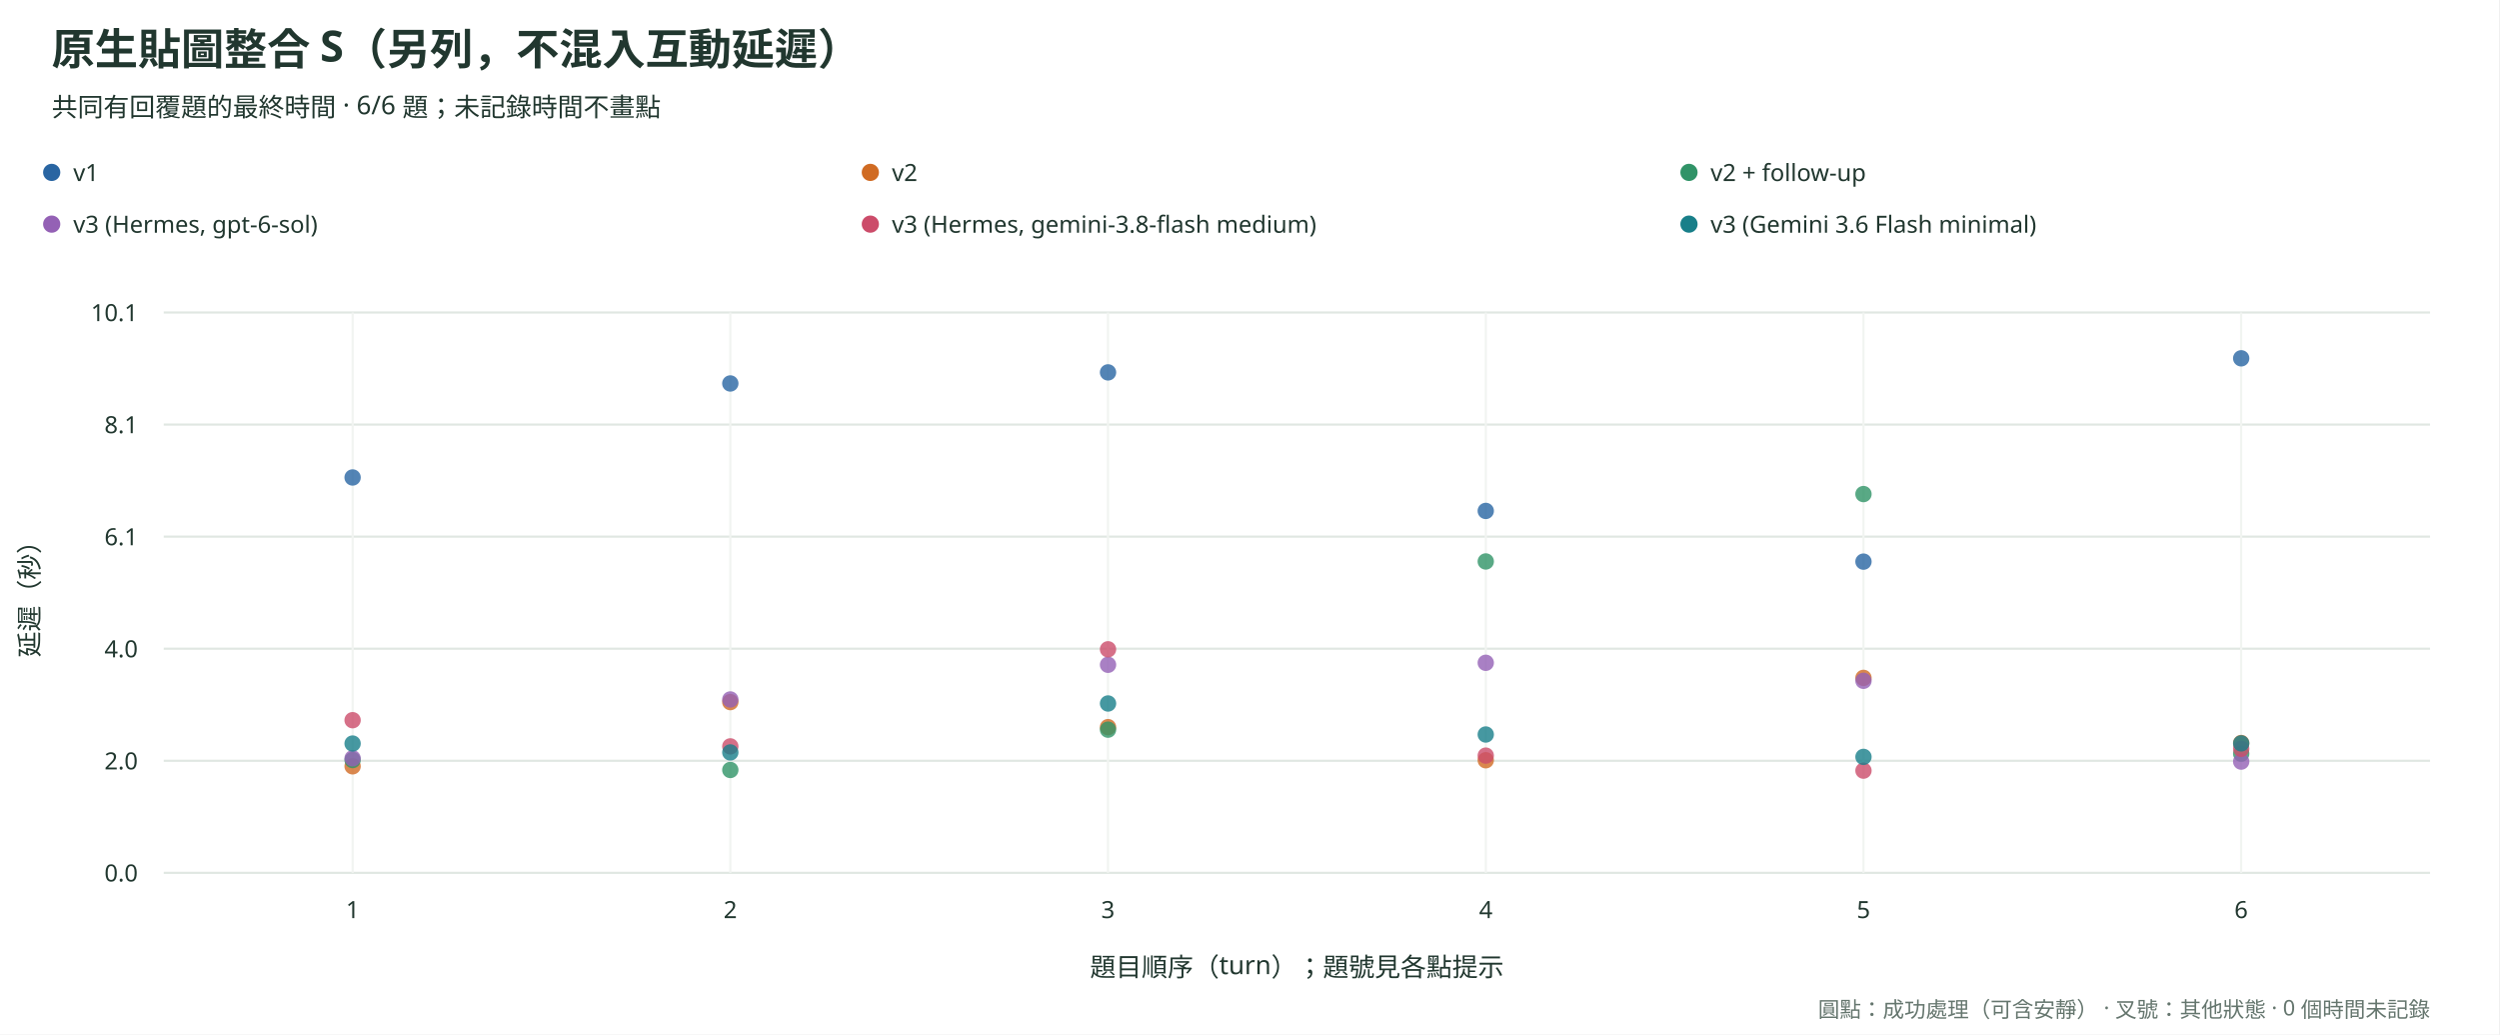
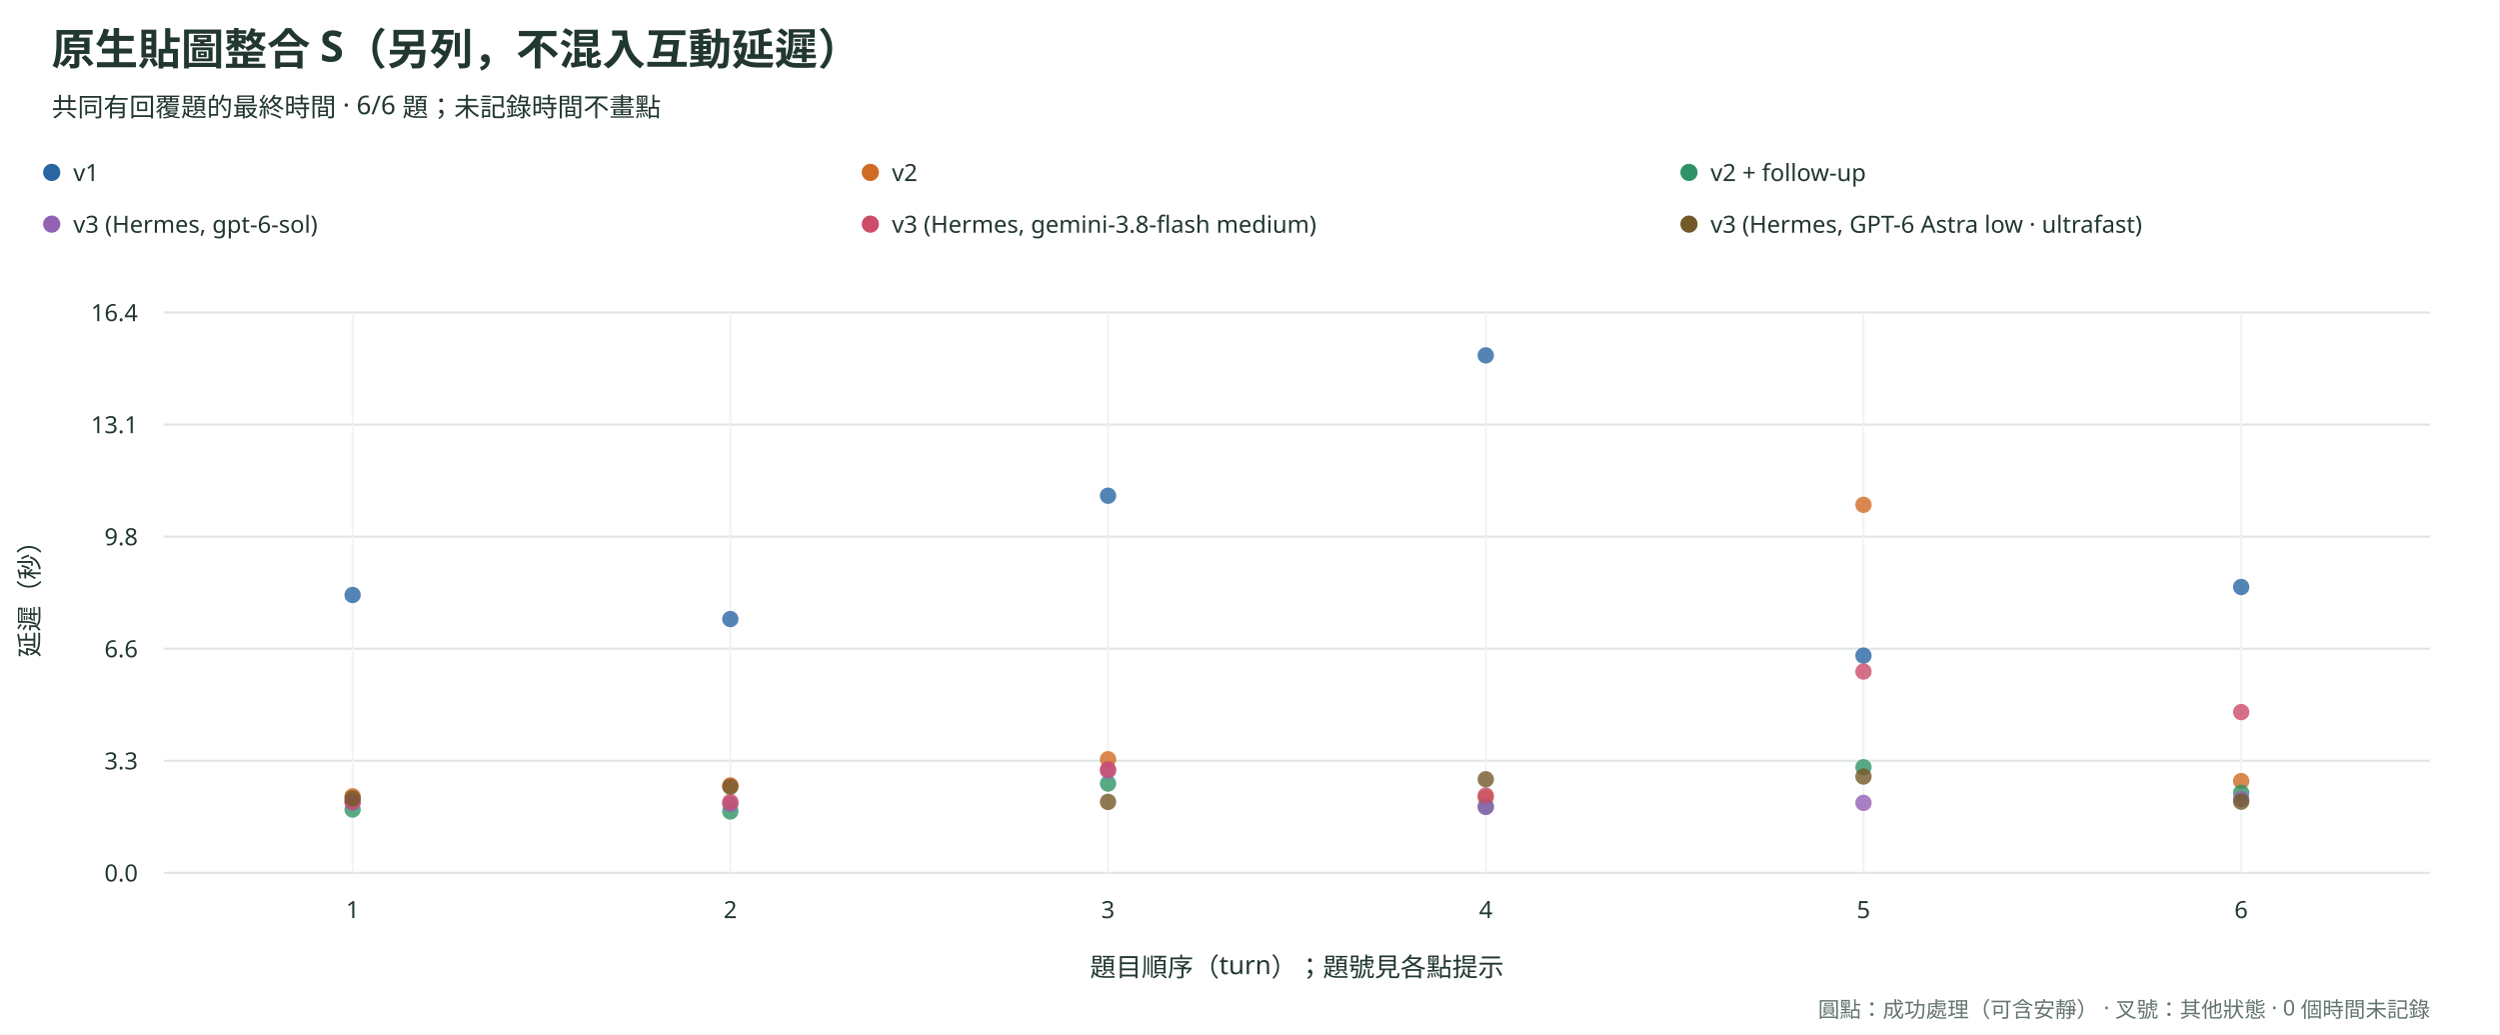
<svg xmlns="http://www.w3.org/2000/svg" viewBox="0 0 1160 480" role="img" aria-labelledby="title desc">
  <rect width="100%" height="100%" fill="#fff" />
  <g font-family="system-ui, sans-serif" fill="#21372f">
    <text x="24" y="30" font-size="20" font-weight="700">原生貼圖整合 S（另列，不混入互動延遲）</text>
    <text x="24" y="54" font-size="12">共同有回覆題的最終時間 · 6/6 題；未記錄時間不畫點</text>
    <circle cx="24" cy="80" r="4" fill="#2965a2" />
    <text x="34" y="84" font-size="11">v1</text>
    <circle cx="404" cy="80" r="4" fill="#d06b23" />
    <text x="414" y="84" font-size="11">v2</text>
    <circle cx="784" cy="80" r="4" fill="#309367" />
    <text x="794" y="84" font-size="11">v2 + follow-up</text>
    <circle cx="24" cy="104" r="4" fill="#9461b5" />
    <text x="34" y="108" font-size="11">v3 (Hermes, gpt-6-sol)</text>
    <circle cx="404" cy="104" r="4" fill="#cc4c6a" />
    <text x="414" y="108" font-size="11">v3 (Hermes, gemini-3.8-flash medium)</text>
-     <circle cx="784" cy="104" r="4" fill="#187f89" />
-     <text x="794" y="108" font-size="11">v3 (Gemini 3.6 Flash minimal)</text>
+     <circle cx="784" cy="104" r="4" fill="#735928" />
+     <text x="794" y="108" font-size="11">v3 (Hermes, GPT-6 Astra low · ultrafast)</text>
    <path d="M76 405.0H1128" stroke="#e0e7e2" />
    <text x="64" y="409.0" text-anchor="end" font-size="11">0.0</text>
    <path d="M76 353.0H1128" stroke="#e0e7e2" />
-     <text x="64" y="357.0" text-anchor="end" font-size="11">2.0</text>
+     <text x="64" y="357.0" text-anchor="end" font-size="11">3.3</text>
    <path d="M76 301.0H1128" stroke="#e0e7e2" />
-     <text x="64" y="305.0" text-anchor="end" font-size="11">4.0</text>
+     <text x="64" y="305.0" text-anchor="end" font-size="11">6.6</text>
    <path d="M76 249.0H1128" stroke="#e0e7e2" />
-     <text x="64" y="253.0" text-anchor="end" font-size="11">6.1</text>
+     <text x="64" y="253.0" text-anchor="end" font-size="11">9.8</text>
    <path d="M76 197.0H1128" stroke="#e0e7e2" />
-     <text x="64" y="201.0" text-anchor="end" font-size="11">8.1</text>
+     <text x="64" y="201.0" text-anchor="end" font-size="11">13.1</text>
    <path d="M76 145.0H1128" stroke="#e0e7e2" />
-     <text x="64" y="149.0" text-anchor="end" font-size="11">10.1</text>
+     <text x="64" y="149.0" text-anchor="end" font-size="11">16.4</text>
    <path d="M163.7 145V405" stroke="#f1f4f1" />
    <text x="163.7" y="426" text-anchor="middle" font-size="11">1</text>
    <path d="M339.0 145V405" stroke="#f1f4f1" />
    <text x="339.0" y="426" text-anchor="middle" font-size="11">2</text>
    <path d="M514.3 145V405" stroke="#f1f4f1" />
    <text x="514.3" y="426" text-anchor="middle" font-size="11">3</text>
    <path d="M689.7 145V405" stroke="#f1f4f1" />
    <text x="689.7" y="426" text-anchor="middle" font-size="11">4</text>
    <path d="M865.0 145V405" stroke="#f1f4f1" />
    <text x="865.0" y="426" text-anchor="middle" font-size="11">5</text>
    <path d="M1040.3 145V405" stroke="#f1f4f1" />
    <text x="1040.3" y="426" text-anchor="middle" font-size="11">6</text>
    <g data-case="S001" data-arm="v1">
-       <circle cx="163.67" cy="221.55" r="3.8" fill="#2965a2" fill-opacity=".8" />
+       <circle cx="163.67" cy="276.08" r="3.8" fill="#2965a2" fill-opacity=".8" />
    </g>
    <g data-case="S001" data-arm="v2">
-       <circle cx="163.67" cy="355.57" r="3.8" fill="#d06b23" fill-opacity=".8" />
+       <circle cx="163.67" cy="369.46" r="3.8" fill="#d06b23" fill-opacity=".8" />
    </g>
    <g data-case="S001" data-arm="v2_followup">
-       <circle cx="163.67" cy="352.67" r="3.8" fill="#309367" fill-opacity=".8" />
+       <circle cx="163.67" cy="375.61" r="3.8" fill="#309367" fill-opacity=".8" />
    </g>
    <g data-case="S001" data-arm="v3_hermes_gpt6_sol">
-       <circle cx="163.67" cy="351.84" r="3.8" fill="#9461b5" fill-opacity=".8" />
+       <circle cx="163.67" cy="372.31" r="3.8" fill="#9461b5" fill-opacity=".8" />
    </g>
    <g data-case="S001" data-arm="v3_hermes_gemini">
-       <circle cx="163.67" cy="334.17" r="3.8" fill="#cc4c6a" fill-opacity=".8" />
+       <circle cx="163.67" cy="372.03" r="3.8" fill="#cc4c6a" fill-opacity=".8" />
    </g>
-     <g data-case="S001" data-arm="v3_gemini_minimal">
-       <circle cx="163.67" cy="345.01" r="3.8" fill="#187f89" fill-opacity=".8" />
+     <g data-case="S001" data-arm="v3_hermes_astra_ultrafast">
+       <circle cx="163.67" cy="370.43" r="3.8" fill="#735928" fill-opacity=".8" />
    </g>
    <g data-case="S002" data-arm="v1">
-       <circle cx="339.00" cy="177.93" r="3.8" fill="#2965a2" fill-opacity=".8" />
+       <circle cx="339.00" cy="287.24" r="3.8" fill="#2965a2" fill-opacity=".8" />
    </g>
    <g data-case="S002" data-arm="v2">
-       <circle cx="339.00" cy="325.77" r="3.8" fill="#d06b23" fill-opacity=".8" />
+       <circle cx="339.00" cy="364.41" r="3.8" fill="#d06b23" fill-opacity=".8" />
    </g>
    <g data-case="S002" data-arm="v2_followup">
-       <circle cx="339.00" cy="357.27" r="3.8" fill="#309367" fill-opacity=".8" />
+       <circle cx="339.00" cy="376.52" r="3.8" fill="#309367" fill-opacity=".8" />
    </g>
    <g data-case="S002" data-arm="v3_hermes_gpt6_sol">
-       <circle cx="339.00" cy="324.55" r="3.8" fill="#9461b5" fill-opacity=".8" />
+       <circle cx="339.00" cy="373.04" r="3.8" fill="#9461b5" fill-opacity=".8" />
    </g>
    <g data-case="S002" data-arm="v3_hermes_gemini">
-       <circle cx="339.00" cy="346.32" r="3.8" fill="#cc4c6a" fill-opacity=".8" />
+       <circle cx="339.00" cy="372.11" r="3.8" fill="#cc4c6a" fill-opacity=".8" />
    </g>
-     <g data-case="S002" data-arm="v3_gemini_minimal">
-       <circle cx="339.00" cy="349.13" r="3.8" fill="#187f89" fill-opacity=".8" />
+     <g data-case="S002" data-arm="v3_hermes_astra_ultrafast">
+       <circle cx="339.00" cy="365.05" r="3.8" fill="#735928" fill-opacity=".8" />
    </g>
    <g data-case="S003" data-arm="v1">
-       <circle cx="514.33" cy="172.79" r="3.8" fill="#2965a2" fill-opacity=".8" />
+       <circle cx="514.33" cy="230.02" r="3.8" fill="#2965a2" fill-opacity=".8" />
    </g>
    <g data-case="S003" data-arm="v2">
-       <circle cx="514.33" cy="337.39" r="3.8" fill="#d06b23" fill-opacity=".8" />
+       <circle cx="514.33" cy="352.30" r="3.8" fill="#d06b23" fill-opacity=".8" />
    </g>
    <g data-case="S003" data-arm="v2_followup">
-       <circle cx="514.33" cy="338.56" r="3.8" fill="#309367" fill-opacity=".8" />
+       <circle cx="514.33" cy="363.57" r="3.8" fill="#309367" fill-opacity=".8" />
    </g>
    <g data-case="S003" data-arm="v3_hermes_gpt6_sol">
-       <circle cx="514.33" cy="308.46" r="3.8" fill="#9461b5" fill-opacity=".8" />
+       <circle cx="514.33" cy="357.59" r="3.8" fill="#9461b5" fill-opacity=".8" />
    </g>
    <g data-case="S003" data-arm="v3_hermes_gemini">
-       <circle cx="514.33" cy="301.28" r="3.8" fill="#cc4c6a" fill-opacity=".8" />
+       <circle cx="514.33" cy="357.00" r="3.8" fill="#cc4c6a" fill-opacity=".8" />
    </g>
-     <g data-case="S003" data-arm="v3_gemini_minimal">
-       <circle cx="514.33" cy="326.42" r="3.8" fill="#187f89" fill-opacity=".8" />
+     <g data-case="S003" data-arm="v3_hermes_astra_ultrafast">
+       <circle cx="514.33" cy="372.08" r="3.8" fill="#735928" fill-opacity=".8" />
    </g>
    <g data-case="S004" data-arm="v1">
-       <circle cx="689.67" cy="237.07" r="3.8" fill="#2965a2" fill-opacity=".8" />
+       <circle cx="689.67" cy="164.89" r="3.8" fill="#2965a2" fill-opacity=".8" />
    </g>
    <g data-case="S004" data-arm="v2">
-       <circle cx="689.67" cy="352.76" r="3.8" fill="#d06b23" fill-opacity=".8" />
+       <circle cx="689.67" cy="370.02" r="3.8" fill="#d06b23" fill-opacity=".8" />
    </g>
    <g data-case="S004" data-arm="v2_followup">
-       <circle cx="689.67" cy="260.52" r="3.8" fill="#309367" fill-opacity=".8" />
+       <circle cx="689.67" cy="374.25" r="3.8" fill="#309367" fill-opacity=".8" />
    </g>
    <g data-case="S004" data-arm="v3_hermes_gpt6_sol">
-       <circle cx="689.67" cy="307.54" r="3.8" fill="#9461b5" fill-opacity=".8" />
+       <circle cx="689.67" cy="374.42" r="3.8" fill="#9461b5" fill-opacity=".8" />
    </g>
    <g data-case="S004" data-arm="v3_hermes_gemini">
-       <circle cx="689.67" cy="350.61" r="3.8" fill="#cc4c6a" fill-opacity=".8" />
+       <circle cx="689.67" cy="369.10" r="3.8" fill="#cc4c6a" fill-opacity=".8" />
    </g>
-     <g data-case="S004" data-arm="v3_gemini_minimal">
-       <circle cx="689.67" cy="340.81" r="3.8" fill="#187f89" fill-opacity=".8" />
+     <g data-case="S004" data-arm="v3_hermes_astra_ultrafast">
+       <circle cx="689.67" cy="361.59" r="3.8" fill="#735928" fill-opacity=".8" />
    </g>
    <g data-case="S005" data-arm="v1">
-       <circle cx="865.00" cy="260.60" r="3.8" fill="#2965a2" fill-opacity=".8" />
+       <circle cx="865.00" cy="304.21" r="3.8" fill="#2965a2" fill-opacity=".8" />
    </g>
    <g data-case="S005" data-arm="v2">
-       <circle cx="865.00" cy="314.54" r="3.8" fill="#d06b23" fill-opacity=".8" />
+       <circle cx="865.00" cy="234.23" r="3.8" fill="#d06b23" fill-opacity=".8" />
    </g>
    <g data-case="S005" data-arm="v2_followup">
-       <circle cx="865.00" cy="229.25" r="3.8" fill="#309367" fill-opacity=".8" />
+       <circle cx="865.00" cy="356.00" r="3.8" fill="#309367" fill-opacity=".8" />
    </g>
    <g data-case="S005" data-arm="v3_hermes_gpt6_sol">
-       <circle cx="865.00" cy="315.89" r="3.8" fill="#9461b5" fill-opacity=".8" />
+       <circle cx="865.00" cy="372.53" r="3.8" fill="#9461b5" fill-opacity=".8" />
    </g>
    <g data-case="S005" data-arm="v3_hermes_gemini">
-       <circle cx="865.00" cy="357.57" r="3.8" fill="#cc4c6a" fill-opacity=".8" />
+       <circle cx="865.00" cy="311.60" r="3.8" fill="#cc4c6a" fill-opacity=".8" />
    </g>
-     <g data-case="S005" data-arm="v3_gemini_minimal">
-       <circle cx="865.00" cy="351.20" r="3.8" fill="#187f89" fill-opacity=".8" />
+     <g data-case="S005" data-arm="v3_hermes_astra_ultrafast">
+       <circle cx="865.00" cy="360.30" r="3.8" fill="#735928" fill-opacity=".8" />
    </g>
    <g data-case="S006" data-arm="v1">
-       <circle cx="1040.33" cy="166.26" r="3.8" fill="#2965a2" fill-opacity=".8" />
+       <circle cx="1040.33" cy="272.38" r="3.8" fill="#2965a2" fill-opacity=".8" />
    </g>
    <g data-case="S006" data-arm="v2">
-       <circle cx="1040.33" cy="344.76" r="3.8" fill="#d06b23" fill-opacity=".8" />
+       <circle cx="1040.33" cy="362.42" r="3.8" fill="#d06b23" fill-opacity=".8" />
    </g>
    <g data-case="S006" data-arm="v2_followup">
-       <circle cx="1040.33" cy="349.72" r="3.8" fill="#309367" fill-opacity=".8" />
+       <circle cx="1040.33" cy="367.85" r="3.8" fill="#309367" fill-opacity=".8" />
    </g>
    <g data-case="S006" data-arm="v3_hermes_gpt6_sol">
-       <circle cx="1040.33" cy="353.38" r="3.8" fill="#9461b5" fill-opacity=".8" />
+       <circle cx="1040.33" cy="370.77" r="3.8" fill="#9461b5" fill-opacity=".8" />
    </g>
    <g data-case="S006" data-arm="v3_hermes_gemini">
-       <circle cx="1040.33" cy="347.46" r="3.8" fill="#cc4c6a" fill-opacity=".8" />
+       <circle cx="1040.33" cy="330.41" r="3.8" fill="#cc4c6a" fill-opacity=".8" />
    </g>
-     <g data-case="S006" data-arm="v3_gemini_minimal">
-       <circle cx="1040.33" cy="344.93" r="3.8" fill="#187f89" fill-opacity=".8" />
+     <g data-case="S006" data-arm="v3_hermes_astra_ultrafast">
+       <circle cx="1040.33" cy="371.99" r="3.8" fill="#735928" fill-opacity=".8" />
    </g>
    <text x="602.0" y="453" text-anchor="middle" font-size="12">題目順序（turn）；題號見各點提示</text>
    <text x="18" y="275" text-anchor="middle" font-size="12" transform="rotate(-90 18 275)">延遲（秒）</text>
    <text x="1128" y="472" text-anchor="end" fill="#65766e" font-size="10">圓點：成功處理（可含安靜） · 叉號：其他狀態 · 0 個時間未記錄</text>
  </g>
</svg>
